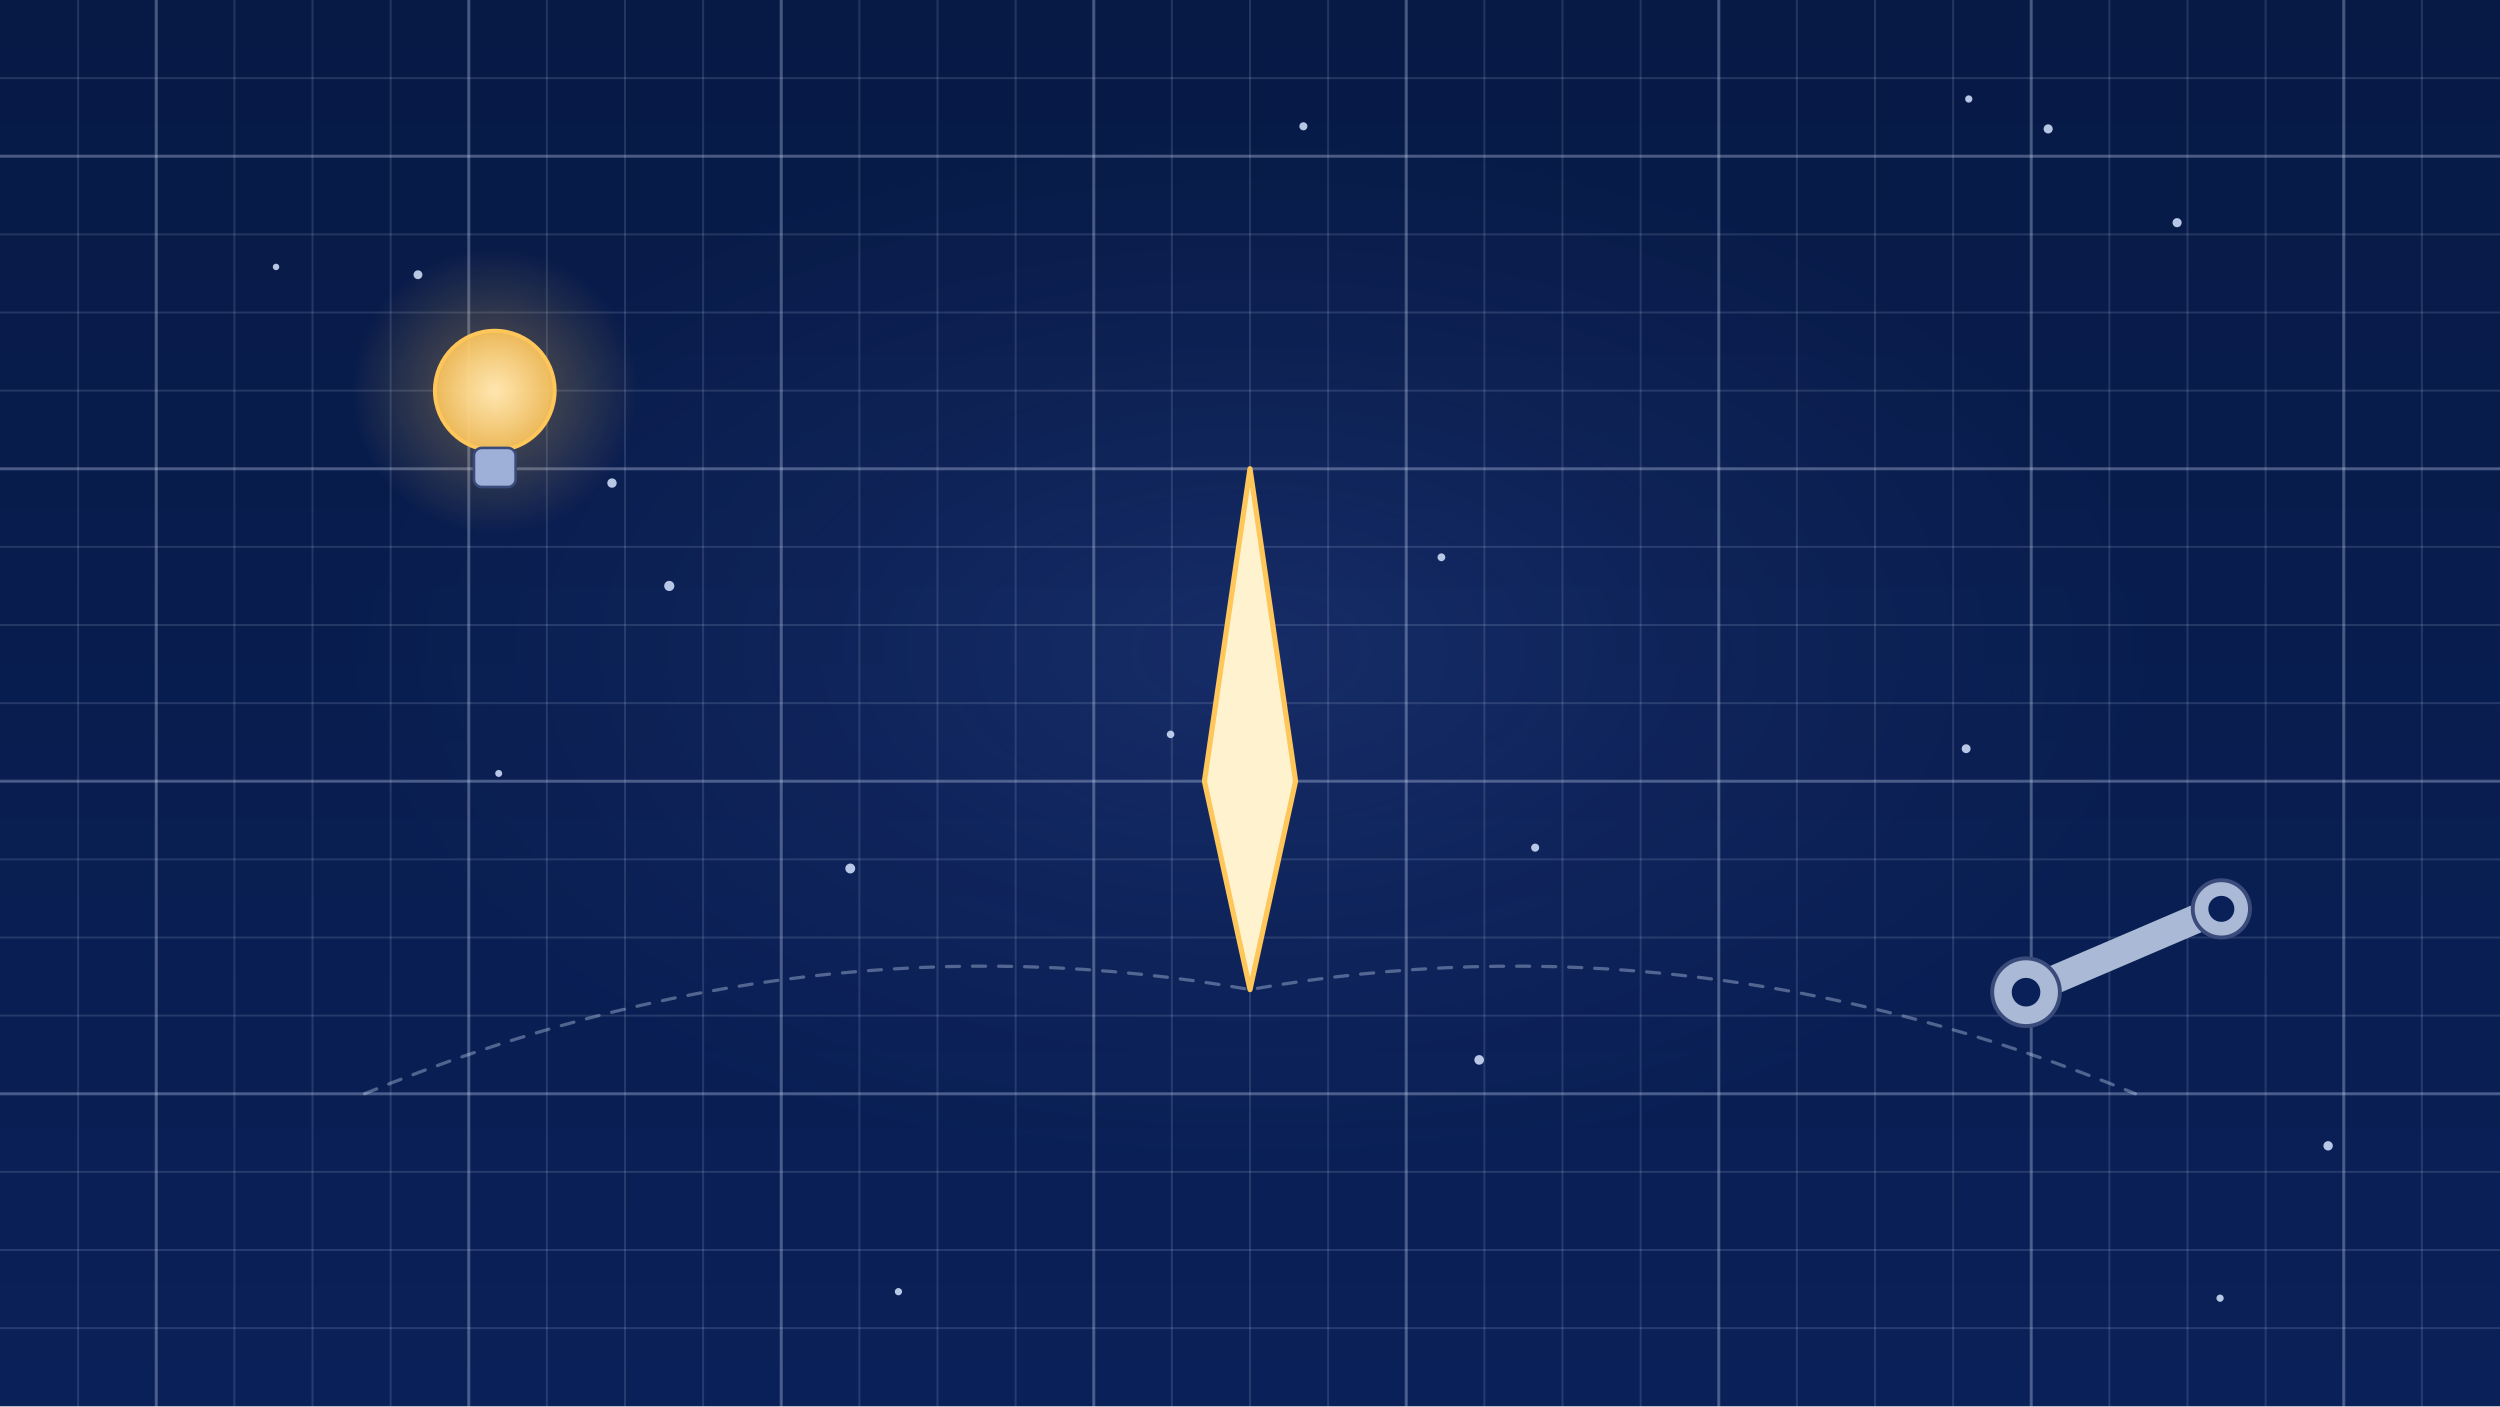
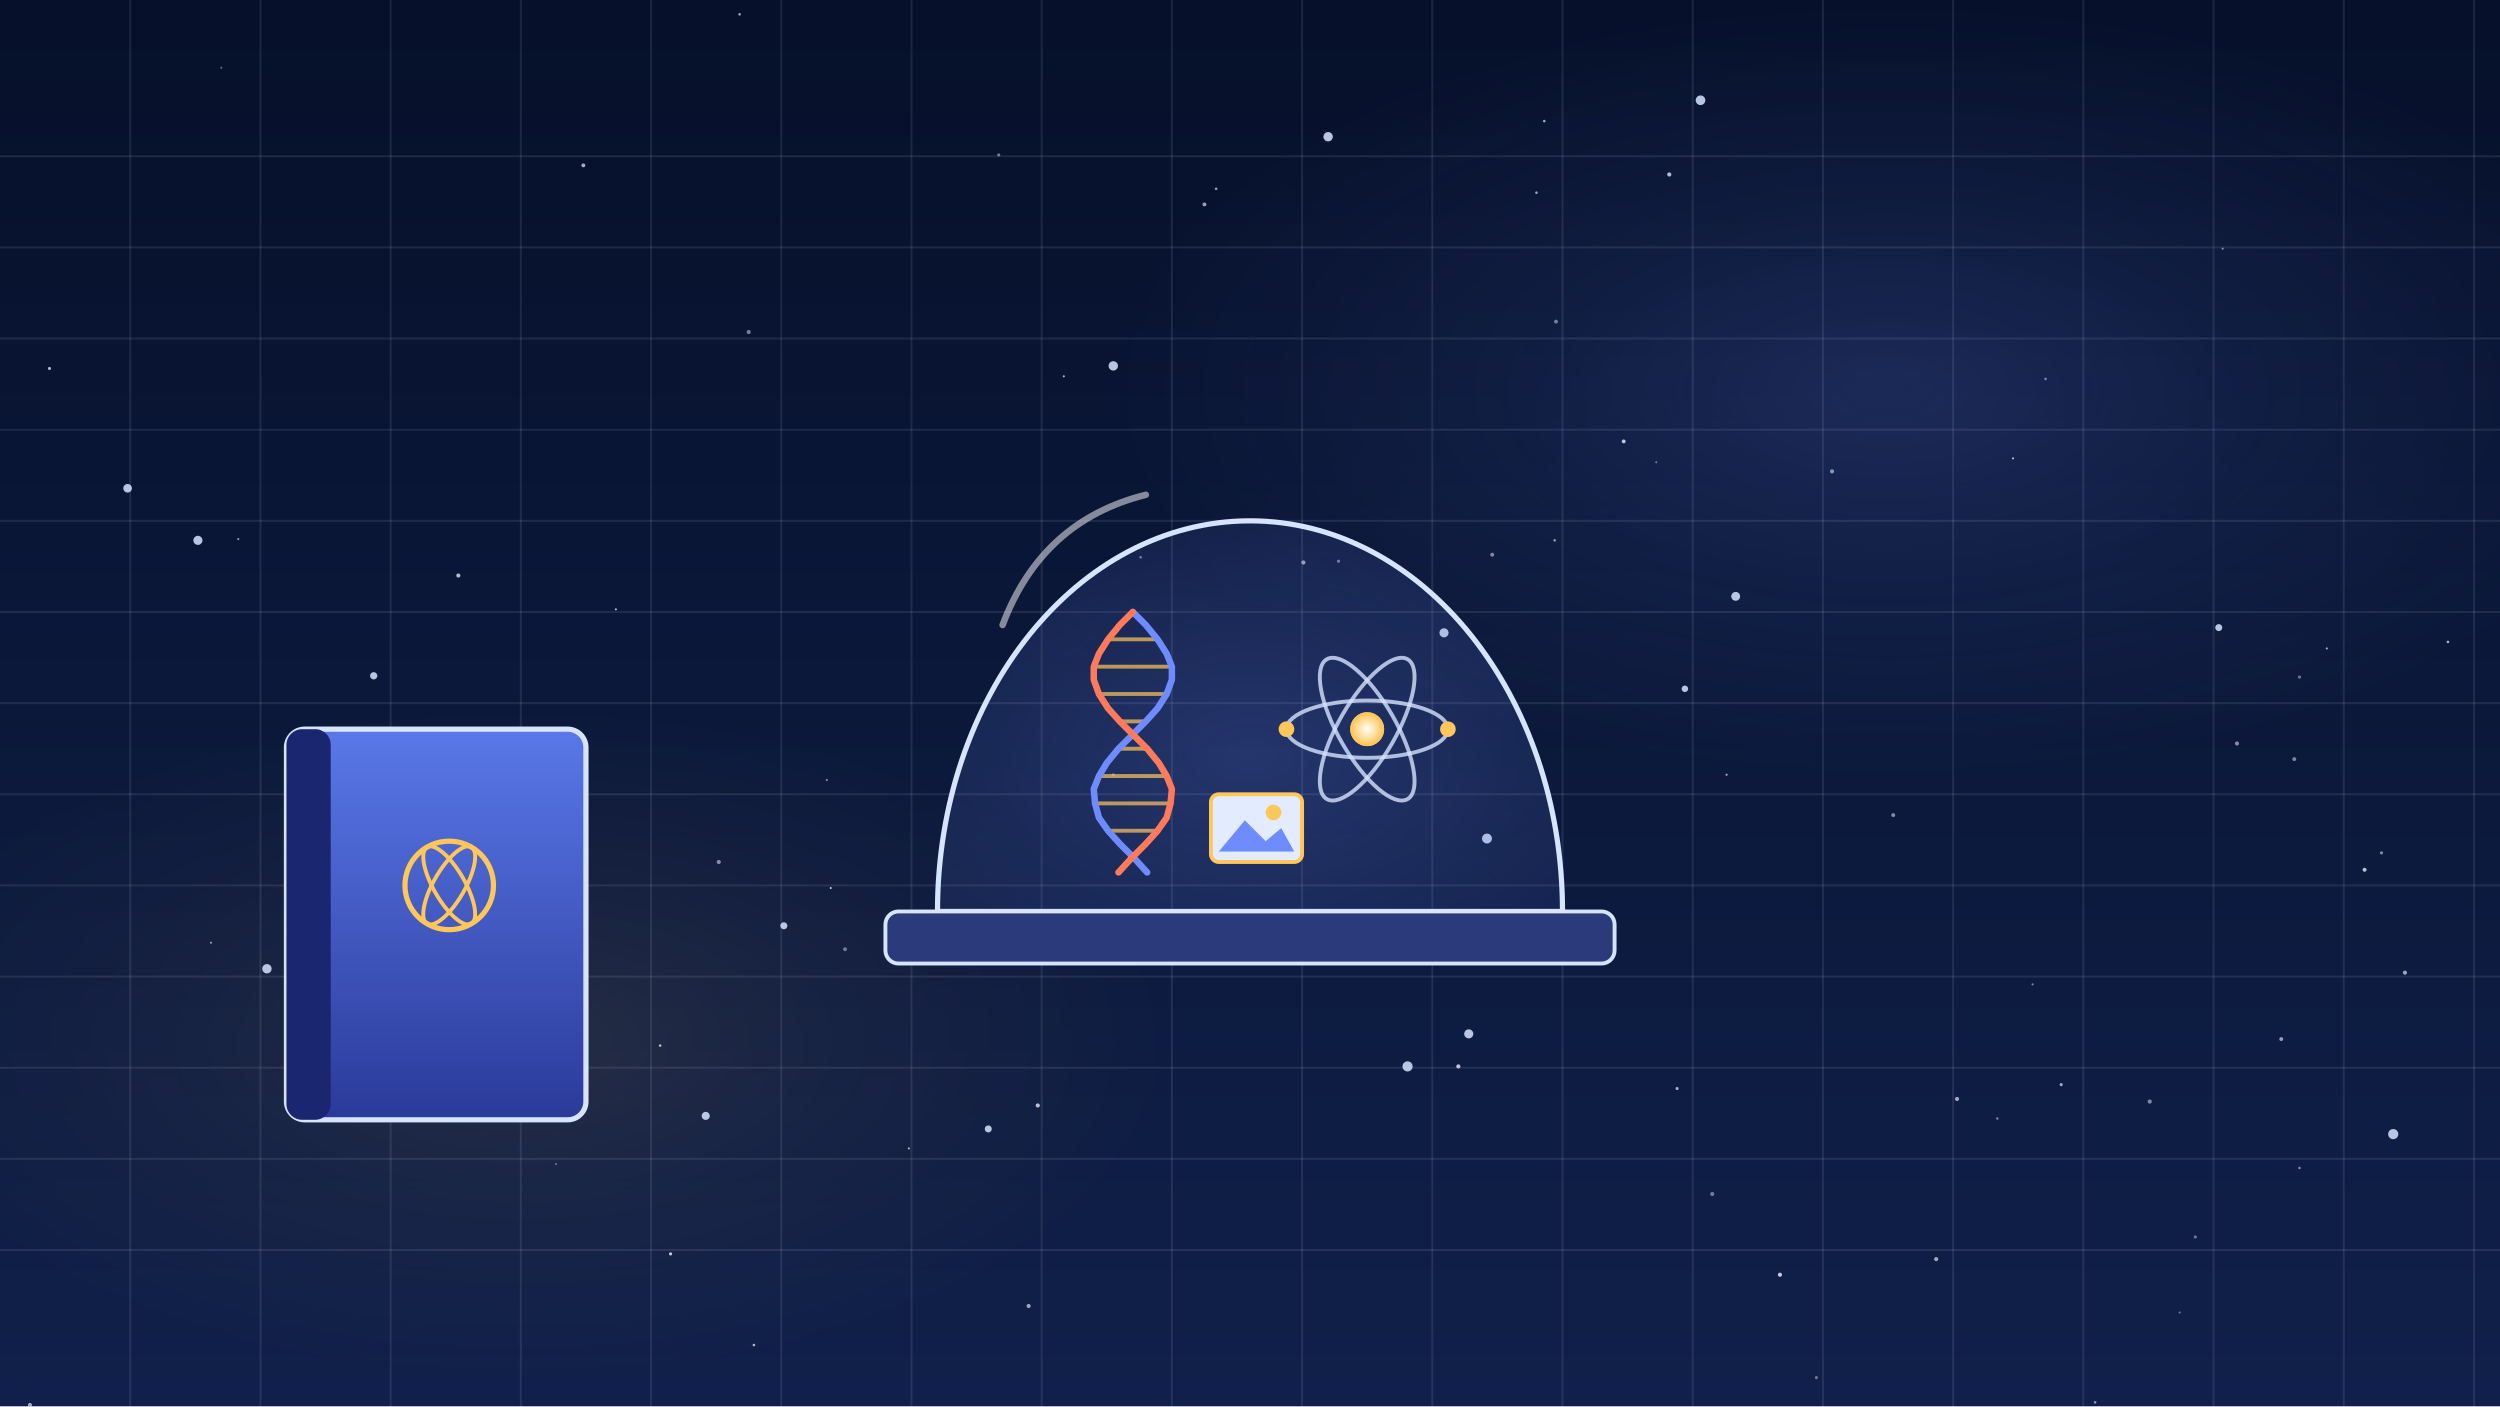
<svg xmlns="http://www.w3.org/2000/svg" viewBox="0 0 1920 1080" width="1920" height="1080">
  <defs>
-     <linearGradient id="u104-lg1" x1="0" y1="0" x2="0" y2="1">
-       <stop offset="0" stop-color="#071a46" stop-opacity="1" />
-       <stop offset="1" stop-color="#0a2058" stop-opacity="1" />
+     <linearGradient id="u103-lg1" x1="0" y1="0" x2="0" y2="1">
+       <stop offset="0" stop-color="#06102a" stop-opacity="1" />
+       <stop offset="1" stop-color="#10204a" stop-opacity="1" />
    </linearGradient>
-     <radialGradient id="u104-rg2" cx="0.5" cy="0.5" r="0.5">
-       <stop offset="0" stop-color="#6f8cff" stop-opacity="0.14" />
-       <stop offset="0.5" stop-color="#6f8cff" stop-opacity="0.056" />
+     <radialGradient id="u103-rg2" cx="0.5" cy="0.5" r="0.5">
+       <stop offset="0" stop-color="#6f8cff" stop-opacity="0.18" />
+       <stop offset="0.5" stop-color="#6f8cff" stop-opacity="0.072" />
      <stop offset="1" stop-color="#6f8cff" stop-opacity="0" />
    </radialGradient>
-     <radialGradient id="u104-rg3" cx="0.5" cy="0.5" r="0.5">
-       <stop offset="0" stop-color="#fff6dc" stop-opacity="1" />
-       <stop offset="0.6" stop-color="#ffc65a" stop-opacity="0.95" />
-       <stop offset="1" stop-color="#d98a1a" stop-opacity="0.9" />
-     </radialGradient>
-     <radialGradient id="u104-rg4" cx="0.5" cy="0.5" r="0.5">
-       <stop offset="0" stop-color="#fff6dc" stop-opacity="1" />
-       <stop offset="1" stop-color="#ffc65a" stop-opacity="0.9" />
-     </radialGradient>
-     <radialGradient id="u104-rg5" cx="0.5" cy="0.5" r="0.5">
-       <stop offset="0" stop-color="#ffc65a" stop-opacity="0.35" />
+     <radialGradient id="u103-rg3" cx="0.5" cy="0.5" r="0.5">
+       <stop offset="0" stop-color="#ffc65a" stop-opacity="0.1" />
+       <stop offset="0.5" stop-color="#ffc65a" stop-opacity="0.04" />
      <stop offset="1" stop-color="#ffc65a" stop-opacity="0" />
    </radialGradient>
+     <radialGradient id="u103-rg4" cx="0.5" cy="0.6" r="0.7">
+       <stop offset="0" stop-color="#6f8cff" stop-opacity="0.25" />
+       <stop offset="1" stop-color="#6f8cff" stop-opacity="0.07" />
+     </radialGradient>
+     <radialGradient id="u103-rg5" cx="0.5" cy="0.5" r="0.5">
+       <stop offset="0" stop-color="#fff" stop-opacity="1" />
+       <stop offset="1" stop-color="#ffc65a" stop-opacity="1" />
+     </radialGradient>
+     <radialGradient id="u103-rg6" cx="0.5" cy="0.5" r="0.5">
+       <stop offset="0" stop-color="#fff" stop-opacity="1" />
+       <stop offset="1" stop-color="#ffc65a" stop-opacity="1" />
+     </radialGradient>
+     <linearGradient id="u103-lg7" x1="0" y1="0" x2="0" y2="1">
+       <stop offset="0" stop-color="#5a78e8" stop-opacity="1" />
+       <stop offset="1" stop-color="#2a3a9a" stop-opacity="1" />
+     </linearGradient>
  </defs>
-   <rect x="0" y="0" width="1920" height="1080" rx="0" fill="url(#u104-lg1)" />
+   <rect x="0" y="0" width="1920" height="1080" rx="0" fill="url(#u103-lg1)" />
  <g id="nebula-haze">
-     <ellipse cx="960" cy="500" rx="700" ry="400" fill="url(#u104-rg2)" />
-   </g>
-   <g id="star-field" />
+     <ellipse cx="1450" cy="300" rx="600" ry="300" fill="url(#u103-rg2)" />
+     <ellipse cx="400" cy="800" rx="500" ry="260" fill="url(#u103-rg3)" />
+   </g>
+   <g id="star-field">
+     <circle cx="1880" cy="493" r="1.0" fill="#e6ecff" opacity="0.74" />
+     <circle cx="1752" cy="798" r="1.5" fill="#e6ecff" opacity="0.63" />
+     <circle cx="649" cy="729" r="1.5" fill="#e6ecff" opacity="0.44" />
+     <circle cx="427" cy="894" r="0.8" fill="#e6ecff" opacity="0.42" />
+     <circle cx="1847" cy="747" r="1.6" fill="#e6ecff" opacity="0.66" />
+     <circle cx="352" cy="442" r="1.6" fill="#e6ecff" opacity="0.76" />
+     <circle cx="797" cy="849" r="1.6" fill="#e6ecff" opacity="0.79" />
+     <circle cx="1186" cy="93" r="1.0" fill="#e6ecff" opacity="0.69" />
+     <circle cx="1816" cy="668" r="1.5" fill="#e6ecff" opacity="0.81" />
+     <circle cx="1367" cy="979" r="1.6" fill="#e6ecff" opacity="0.84" />
+     <circle cx="1718" cy="571" r="1.6" fill="#e6ecff" opacity="0.55" />
+     <circle cx="925" cy="157" r="1.5" fill="#e6ecff" opacity="0.66" />
+     <circle cx="1766" cy="520" r="1.2" fill="#e6ecff" opacity="0.45" />
+     <circle cx="1561" cy="756" r="0.8" fill="#e6ecff" opacity="0.55" />
+     <circle cx="1282" cy="134" r="1.6" fill="#e6ecff" opacity="0.78" />
+     <circle cx="183" cy="414" r="0.8" fill="#e6ecff" opacity="0.67" />
+     <circle cx="1146" cy="426" r="1.5" fill="#e6ecff" opacity="0.53" />
+     <circle cx="1707" cy="191" r="0.8" fill="#e6ecff" opacity="0.56" />
+     <circle cx="568" cy="11" r="1.0" fill="#e6ecff" opacity="0.68" />
+     <circle cx="1195" cy="247" r="1.5" fill="#e6ecff" opacity="0.48" />
+     <circle cx="162" cy="724" r="0.8" fill="#e6ecff" opacity="0.64" />
+     <circle cx="635" cy="599" r="0.8" fill="#e6ecff" opacity="0.56" />
+     <circle cx="1315" cy="917" r="1.6" fill="#e6ecff" opacity="0.45" />
+     <circle cx="876" cy="428" r="1.0" fill="#e6ecff" opacity="0.49" />
+     <circle cx="698" cy="882" r="0.8" fill="#e6ecff" opacity="0.75" />
+     <circle cx="1225" cy="714" r="1.5" fill="#e6ecff" opacity="0.57" />
+     <circle cx="638" cy="682" r="0.8" fill="#e6ecff" opacity="0.82" />
+     <circle cx="1194" cy="415" r="1.0" fill="#e6ecff" opacity="0.61" />
+     <circle cx="1583" cy="833" r="1.2" fill="#e6ecff" opacity="0.70" />
+     <circle cx="1762" cy="583" r="1.5" fill="#e6ecff" opacity="0.53" />
+     <circle cx="1001" cy="432" r="1.6" fill="#e6ecff" opacity="0.63" />
+     <circle cx="1534" cy="859" r="1.0" fill="#e6ecff" opacity="0.47" />
+     <circle cx="1487" cy="967" r="1.6" fill="#e6ecff" opacity="0.67" />
+     <circle cx="1674" cy="1008" r="0.8" fill="#e6ecff" opacity="0.46" />
+     <circle cx="1766" cy="897" r="1.0" fill="#e6ecff" opacity="0.52" />
+     <circle cx="886" cy="731" r="0.8" fill="#e6ecff" opacity="0.53" />
+     <circle cx="23" cy="1079" r="1.6" fill="#e6ecff" opacity="0.67" />
+     <circle cx="1180" cy="148" r="1.0" fill="#e6ecff" opacity="0.66" />
+     <circle cx="1651" cy="846" r="1.6" fill="#e6ecff" opacity="0.53" />
+     <circle cx="473" cy="468" r="0.8" fill="#e6ecff" opacity="0.80" />
+     <circle cx="1454" cy="626" r="1.5" fill="#e6ecff" opacity="0.55" />
+     <circle cx="790" cy="1003" r="1.6" fill="#e6ecff" opacity="0.66" />
+     <circle cx="1395" cy="1058" r="1.2" fill="#e6ecff" opacity="0.45" />
+     <circle cx="552" cy="662" r="1.6" fill="#e6ecff" opacity="0.54" />
+     <circle cx="1787" cy="498" r="0.8" fill="#e6ecff" opacity="0.73" />
+     <circle cx="934" cy="145" r="1.0" fill="#e6ecff" opacity="0.66" />
+     <circle cx="1829" cy="655" r="1.2" fill="#e6ecff" opacity="0.55" />
+     <circle cx="1272" cy="355" r="0.8" fill="#e6ecff" opacity="0.45" />
+     <circle cx="1247" cy="339" r="1.5" fill="#e6ecff" opacity="0.81" />
+     <circle cx="1686" cy="950" r="1.2" fill="#e6ecff" opacity="0.45" />
+     <circle cx="767" cy="119" r="1.2" fill="#e6ecff" opacity="0.48" />
+     <circle cx="1407" cy="362" r="1.6" fill="#e6ecff" opacity="0.56" />
+     <circle cx="855" cy="595" r="1.2" fill="#e6ecff" opacity="0.42" />
+     <circle cx="273" cy="811" r="1.5" fill="#e6ecff" opacity="0.41" />
+     <circle cx="515" cy="963" r="1.2" fill="#e6ecff" opacity="0.87" />
+     <circle cx="817" cy="289" r="0.8" fill="#e6ecff" opacity="0.76" />
+     <circle cx="1326" cy="595" r="0.8" fill="#e6ecff" opacity="0.74" />
+     <circle cx="1609" cy="1077" r="1.0" fill="#e6ecff" opacity="0.58" />
+     <circle cx="38" cy="283" r="1.2" fill="#e6ecff" opacity="0.76" />
+     <circle cx="1571" cy="291" r="1.0" fill="#e6ecff" opacity="0.50" />
+     <circle cx="579" cy="1033" r="1.0" fill="#e6ecff" opacity="0.75" />
+     <circle cx="1120" cy="819" r="1.6" fill="#e6ecff" opacity="0.81" />
+     <circle cx="1546" cy="352" r="0.8" fill="#e6ecff" opacity="0.79" />
+     <circle cx="575" cy="255" r="1.6" fill="#e6ecff" opacity="0.49" />
+     <circle cx="1288" cy="836" r="1.2" fill="#e6ecff" opacity="0.70" />
+     <circle cx="507" cy="803" r="1.0" fill="#e6ecff" opacity="0.76" />
+     <circle cx="448" cy="127" r="1.5" fill="#e6ecff" opacity="0.71" />
+     <circle cx="1503" cy="844" r="1.6" fill="#e6ecff" opacity="0.67" />
+     <circle cx="170" cy="52" r="0.8" fill="#e6ecff" opacity="0.41" />
+     <circle cx="1028" cy="431" r="1.2" fill="#e6ecff" opacity="0.49" />
+   </g>
  <g id="mv-glint-s1">
-     <circle cx="1788" cy="880" r="3.6" fill="#d6e4ff" opacity="0.85" />
-     <circle cx="470" cy="371" r="3.6" fill="#d6e4ff" opacity="0.85" />
-     <circle cx="1512" cy="76" r="2.8" fill="#d6e4ff" opacity="0.85" />
-     <circle cx="1672" cy="171" r="3.5" fill="#d6e4ff" opacity="0.85" />
-     <circle cx="653" cy="667" r="3.8" fill="#d6e4ff" opacity="0.85" />
-     <circle cx="1107" cy="428" r="3.0" fill="#d6e4ff" opacity="0.85" />
+     <circle cx="1838" cy="871" r="3.9" fill="#d6e4ff" opacity="0.85" />
+     <circle cx="1704" cy="482" r="2.7" fill="#d6e4ff" opacity="0.85" />
+     <circle cx="205" cy="744" r="3.6" fill="#d6e4ff" opacity="0.85" />
+     <circle cx="759" cy="867" r="2.7" fill="#d6e4ff" opacity="0.85" />
+     <circle cx="1333" cy="458" r="3.4" fill="#d6e4ff" opacity="0.85" />
+     <circle cx="1142" cy="644" r="3.8" fill="#d6e4ff" opacity="0.85" />
  </g>
  <g id="mv-glint-s2">
-     <circle cx="1179" cy="651" r="3.1" fill="#d6e4ff" opacity="0.85" />
-     <circle cx="899" cy="564" r="2.9" fill="#d6e4ff" opacity="0.85" />
-     <circle cx="383" cy="594" r="2.7" fill="#d6e4ff" opacity="0.85" />
-     <circle cx="1136" cy="814" r="3.7" fill="#d6e4ff" opacity="0.85" />
-     <circle cx="514" cy="450" r="3.9" fill="#d6e4ff" opacity="0.85" />
-     <circle cx="690" cy="992" r="2.8" fill="#d6e4ff" opacity="0.85" />
+     <circle cx="152" cy="415" r="3.5" fill="#d6e4ff" opacity="0.85" />
+     <circle cx="1109" cy="486" r="3.5" fill="#d6e4ff" opacity="0.85" />
+     <circle cx="287" cy="519" r="2.8" fill="#d6e4ff" opacity="0.85" />
+     <circle cx="855" cy="281" r="3.6" fill="#d6e4ff" opacity="0.85" />
+     <circle cx="602" cy="711" r="2.7" fill="#d6e4ff" opacity="0.85" />
+     <circle cx="1081" cy="819" r="3.9" fill="#d6e4ff" opacity="0.85" />
  </g>
  <g id="mv-glint-s3">
-     <circle cx="1573" cy="99" r="3.5" fill="#d6e4ff" opacity="0.85" />
-     <circle cx="1510" cy="575" r="3.4" fill="#d6e4ff" opacity="0.85" />
-     <circle cx="1705" cy="997" r="2.8" fill="#d6e4ff" opacity="0.85" />
-     <circle cx="1001" cy="97" r="3.1" fill="#d6e4ff" opacity="0.85" />
-     <circle cx="321" cy="211" r="3.4" fill="#d6e4ff" opacity="0.85" />
-     <circle cx="212" cy="205" r="2.5" fill="#d6e4ff" opacity="0.85" />
-   </g>
-   <g id="blueprint-paper-grid">
-     <path d="M0 60 L1920 60" fill="none" stroke="#d6e4ff" stroke-width="1.5" stroke-linecap="round" stroke-linejoin="round" opacity="0.14" />
-     <path d="M0 120 L1920 120" fill="none" stroke="#d6e4ff" stroke-width="1.5" stroke-linecap="round" stroke-linejoin="round" opacity="0.14" />
-     <path d="M0 180 L1920 180" fill="none" stroke="#d6e4ff" stroke-width="1.5" stroke-linecap="round" stroke-linejoin="round" opacity="0.14" />
-     <path d="M0 240 L1920 240" fill="none" stroke="#d6e4ff" stroke-width="1.5" stroke-linecap="round" stroke-linejoin="round" opacity="0.14" />
-     <path d="M0 300 L1920 300" fill="none" stroke="#d6e4ff" stroke-width="1.5" stroke-linecap="round" stroke-linejoin="round" opacity="0.14" />
-     <path d="M0 360 L1920 360" fill="none" stroke="#d6e4ff" stroke-width="1.5" stroke-linecap="round" stroke-linejoin="round" opacity="0.14" />
-     <path d="M0 420 L1920 420" fill="none" stroke="#d6e4ff" stroke-width="1.5" stroke-linecap="round" stroke-linejoin="round" opacity="0.14" />
-     <path d="M0 480 L1920 480" fill="none" stroke="#d6e4ff" stroke-width="1.5" stroke-linecap="round" stroke-linejoin="round" opacity="0.14" />
-     <path d="M0 540 L1920 540" fill="none" stroke="#d6e4ff" stroke-width="1.5" stroke-linecap="round" stroke-linejoin="round" opacity="0.14" />
-     <path d="M0 600 L1920 600" fill="none" stroke="#d6e4ff" stroke-width="1.5" stroke-linecap="round" stroke-linejoin="round" opacity="0.14" />
-     <path d="M0 660 L1920 660" fill="none" stroke="#d6e4ff" stroke-width="1.5" stroke-linecap="round" stroke-linejoin="round" opacity="0.14" />
-     <path d="M0 720 L1920 720" fill="none" stroke="#d6e4ff" stroke-width="1.5" stroke-linecap="round" stroke-linejoin="round" opacity="0.14" />
-     <path d="M0 780 L1920 780" fill="none" stroke="#d6e4ff" stroke-width="1.5" stroke-linecap="round" stroke-linejoin="round" opacity="0.14" />
-     <path d="M0 840 L1920 840" fill="none" stroke="#d6e4ff" stroke-width="1.5" stroke-linecap="round" stroke-linejoin="round" opacity="0.14" />
-     <path d="M0 900 L1920 900" fill="none" stroke="#d6e4ff" stroke-width="1.5" stroke-linecap="round" stroke-linejoin="round" opacity="0.14" />
-     <path d="M0 960 L1920 960" fill="none" stroke="#d6e4ff" stroke-width="1.5" stroke-linecap="round" stroke-linejoin="round" opacity="0.14" />
-     <path d="M0 1020 L1920 1020" fill="none" stroke="#d6e4ff" stroke-width="1.5" stroke-linecap="round" stroke-linejoin="round" opacity="0.14" />
-     <path d="M60 0 L60 1080" fill="none" stroke="#d6e4ff" stroke-width="1.5" stroke-linecap="round" stroke-linejoin="round" opacity="0.14" />
-     <path d="M120 0 L120 1080" fill="none" stroke="#d6e4ff" stroke-width="1.5" stroke-linecap="round" stroke-linejoin="round" opacity="0.14" />
-     <path d="M180 0 L180 1080" fill="none" stroke="#d6e4ff" stroke-width="1.5" stroke-linecap="round" stroke-linejoin="round" opacity="0.14" />
-     <path d="M240 0 L240 1080" fill="none" stroke="#d6e4ff" stroke-width="1.5" stroke-linecap="round" stroke-linejoin="round" opacity="0.14" />
-     <path d="M300 0 L300 1080" fill="none" stroke="#d6e4ff" stroke-width="1.5" stroke-linecap="round" stroke-linejoin="round" opacity="0.14" />
-     <path d="M360 0 L360 1080" fill="none" stroke="#d6e4ff" stroke-width="1.5" stroke-linecap="round" stroke-linejoin="round" opacity="0.14" />
-     <path d="M420 0 L420 1080" fill="none" stroke="#d6e4ff" stroke-width="1.5" stroke-linecap="round" stroke-linejoin="round" opacity="0.14" />
-     <path d="M480 0 L480 1080" fill="none" stroke="#d6e4ff" stroke-width="1.5" stroke-linecap="round" stroke-linejoin="round" opacity="0.14" />
-     <path d="M540 0 L540 1080" fill="none" stroke="#d6e4ff" stroke-width="1.5" stroke-linecap="round" stroke-linejoin="round" opacity="0.14" />
-     <path d="M600 0 L600 1080" fill="none" stroke="#d6e4ff" stroke-width="1.5" stroke-linecap="round" stroke-linejoin="round" opacity="0.14" />
-     <path d="M660 0 L660 1080" fill="none" stroke="#d6e4ff" stroke-width="1.5" stroke-linecap="round" stroke-linejoin="round" opacity="0.14" />
-     <path d="M720 0 L720 1080" fill="none" stroke="#d6e4ff" stroke-width="1.5" stroke-linecap="round" stroke-linejoin="round" opacity="0.14" />
-     <path d="M780 0 L780 1080" fill="none" stroke="#d6e4ff" stroke-width="1.5" stroke-linecap="round" stroke-linejoin="round" opacity="0.14" />
-     <path d="M840 0 L840 1080" fill="none" stroke="#d6e4ff" stroke-width="1.5" stroke-linecap="round" stroke-linejoin="round" opacity="0.14" />
-     <path d="M900 0 L900 1080" fill="none" stroke="#d6e4ff" stroke-width="1.5" stroke-linecap="round" stroke-linejoin="round" opacity="0.14" />
-     <path d="M960 0 L960 1080" fill="none" stroke="#d6e4ff" stroke-width="1.5" stroke-linecap="round" stroke-linejoin="round" opacity="0.14" />
-     <path d="M1020 0 L1020 1080" fill="none" stroke="#d6e4ff" stroke-width="1.5" stroke-linecap="round" stroke-linejoin="round" opacity="0.14" />
-     <path d="M1080 0 L1080 1080" fill="none" stroke="#d6e4ff" stroke-width="1.5" stroke-linecap="round" stroke-linejoin="round" opacity="0.14" />
-     <path d="M1140 0 L1140 1080" fill="none" stroke="#d6e4ff" stroke-width="1.5" stroke-linecap="round" stroke-linejoin="round" opacity="0.14" />
-     <path d="M1200 0 L1200 1080" fill="none" stroke="#d6e4ff" stroke-width="1.5" stroke-linecap="round" stroke-linejoin="round" opacity="0.14" />
-     <path d="M1260 0 L1260 1080" fill="none" stroke="#d6e4ff" stroke-width="1.5" stroke-linecap="round" stroke-linejoin="round" opacity="0.14" />
-     <path d="M1320 0 L1320 1080" fill="none" stroke="#d6e4ff" stroke-width="1.5" stroke-linecap="round" stroke-linejoin="round" opacity="0.14" />
-     <path d="M1380 0 L1380 1080" fill="none" stroke="#d6e4ff" stroke-width="1.5" stroke-linecap="round" stroke-linejoin="round" opacity="0.14" />
-     <path d="M1440 0 L1440 1080" fill="none" stroke="#d6e4ff" stroke-width="1.5" stroke-linecap="round" stroke-linejoin="round" opacity="0.14" />
-     <path d="M1500 0 L1500 1080" fill="none" stroke="#d6e4ff" stroke-width="1.5" stroke-linecap="round" stroke-linejoin="round" opacity="0.14" />
-     <path d="M1560 0 L1560 1080" fill="none" stroke="#d6e4ff" stroke-width="1.5" stroke-linecap="round" stroke-linejoin="round" opacity="0.14" />
-     <path d="M1620 0 L1620 1080" fill="none" stroke="#d6e4ff" stroke-width="1.5" stroke-linecap="round" stroke-linejoin="round" opacity="0.14" />
-     <path d="M1680 0 L1680 1080" fill="none" stroke="#d6e4ff" stroke-width="1.5" stroke-linecap="round" stroke-linejoin="round" opacity="0.14" />
-     <path d="M1740 0 L1740 1080" fill="none" stroke="#d6e4ff" stroke-width="1.5" stroke-linecap="round" stroke-linejoin="round" opacity="0.14" />
-     <path d="M1800 0 L1800 1080" fill="none" stroke="#d6e4ff" stroke-width="1.5" stroke-linecap="round" stroke-linejoin="round" opacity="0.14" />
-     <path d="M1860 0 L1860 1080" fill="none" stroke="#d6e4ff" stroke-width="1.5" stroke-linecap="round" stroke-linejoin="round" opacity="0.14" />
-     <path d="M0 120 L1920 120" fill="none" stroke="#d6e4ff" stroke-width="2.5" stroke-linecap="round" stroke-linejoin="round" opacity="0.22" />
-     <path d="M0 360 L1920 360" fill="none" stroke="#d6e4ff" stroke-width="2.5" stroke-linecap="round" stroke-linejoin="round" opacity="0.22" />
-     <path d="M0 600 L1920 600" fill="none" stroke="#d6e4ff" stroke-width="2.5" stroke-linecap="round" stroke-linejoin="round" opacity="0.22" />
-     <path d="M0 840 L1920 840" fill="none" stroke="#d6e4ff" stroke-width="2.5" stroke-linecap="round" stroke-linejoin="round" opacity="0.22" />
-     <path d="M120 0 L120 1080" fill="none" stroke="#d6e4ff" stroke-width="2.5" stroke-linecap="round" stroke-linejoin="round" opacity="0.22" />
-     <path d="M360 0 L360 1080" fill="none" stroke="#d6e4ff" stroke-width="2.5" stroke-linecap="round" stroke-linejoin="round" opacity="0.22" />
-     <path d="M600 0 L600 1080" fill="none" stroke="#d6e4ff" stroke-width="2.5" stroke-linecap="round" stroke-linejoin="round" opacity="0.22" />
-     <path d="M840 0 L840 1080" fill="none" stroke="#d6e4ff" stroke-width="2.5" stroke-linecap="round" stroke-linejoin="round" opacity="0.22" />
-     <path d="M1080 0 L1080 1080" fill="none" stroke="#d6e4ff" stroke-width="2.5" stroke-linecap="round" stroke-linejoin="round" opacity="0.22" />
-     <path d="M1320 0 L1320 1080" fill="none" stroke="#d6e4ff" stroke-width="2.5" stroke-linecap="round" stroke-linejoin="round" opacity="0.22" />
-     <path d="M1560 0 L1560 1080" fill="none" stroke="#d6e4ff" stroke-width="2.5" stroke-linecap="round" stroke-linejoin="round" opacity="0.22" />
-     <path d="M1800 0 L1800 1080" fill="none" stroke="#d6e4ff" stroke-width="2.5" stroke-linecap="round" stroke-linejoin="round" opacity="0.22" />
-   </g>
-   <path d="M280 840 Q620 700 960 760 Q1300 700 1640 840" fill="none" stroke="#d6e4ff" stroke-width="2.5" stroke-linecap="round" stroke-linejoin="round" opacity="0.35" stroke-dasharray="10 10" />
-   <g id="mv-morph-singularity-spike" data-dur="2.2" data-delay=".5">
-     <path d="M960 360 L995 600 L960 760 L925 600 Z" fill="#fff2cf" stroke="#ffc65a" stroke-width="4" stroke-linecap="round" stroke-linejoin="round" />
-     <path d="M960 400 C1070 400 1090 500 1080 560 C1070 640 1010 690 960 690 C900 690 850 640 840 560 C830 500 850 400 960 400 Z" fill="url(#u104-rg3)" stroke="#ffc65a" stroke-width="4" stroke-linecap="round" stroke-linejoin="round" opacity="0" />
-   </g>
-   <g id="mv-lamp-theory-bulb">
-     <circle cx="380" cy="300" r="46" fill="url(#u104-rg4)" stroke="#ffc65a" stroke-width="3" />
-     <circle cx="380" cy="300" r="110" fill="url(#u104-rg5)" />
-     <rect x="364" y="344" width="32" height="30" rx="6" fill="#9fb0d8" stroke="#3a4a7a" stroke-width="2" />
-   </g>
-   <g id="mv-coast-wrench-tool" data-v="360" data-friction=".15">
-     <path d="M1560 760 L1700 700" fill="none" stroke="#aab9d6" stroke-width="22" stroke-linecap="round" stroke-linejoin="round" />
-     <circle cx="1556" cy="762" r="26" fill="#aab9d6" stroke="#3a4a7a" stroke-width="3" />
-     <circle cx="1556" cy="762" r="11" fill="#0a2058" />
-     <circle cx="1706" cy="698" r="22" fill="#aab9d6" stroke="#3a4a7a" stroke-width="3" />
-     <circle cx="1706" cy="698" r="10" fill="#0a2058" />
-   </g>
+     <circle cx="1306" cy="77" r="3.7" fill="#d6e4ff" opacity="0.85" />
+     <circle cx="1294" cy="529" r="2.5" fill="#d6e4ff" opacity="0.85" />
+     <circle cx="1020" cy="105" r="3.6" fill="#d6e4ff" opacity="0.85" />
+     <circle cx="1128" cy="794" r="3.5" fill="#d6e4ff" opacity="0.85" />
+     <circle cx="98" cy="375" r="3.3" fill="#d6e4ff" opacity="0.85" />
+     <circle cx="542" cy="857" r="3.1" fill="#d6e4ff" opacity="0.85" />
+   </g>
+   <g id="grid-board-wall">
+     <path d="M0 120 L1920 120" fill="none" stroke="#e6ecff" stroke-width="1.5" stroke-linecap="round" stroke-linejoin="round" opacity="0.1" />
+     <path d="M0 190 L1920 190" fill="none" stroke="#e6ecff" stroke-width="1.5" stroke-linecap="round" stroke-linejoin="round" opacity="0.1" />
+     <path d="M0 260 L1920 260" fill="none" stroke="#e6ecff" stroke-width="1.5" stroke-linecap="round" stroke-linejoin="round" opacity="0.1" />
+     <path d="M0 330 L1920 330" fill="none" stroke="#e6ecff" stroke-width="1.5" stroke-linecap="round" stroke-linejoin="round" opacity="0.1" />
+     <path d="M0 400 L1920 400" fill="none" stroke="#e6ecff" stroke-width="1.5" stroke-linecap="round" stroke-linejoin="round" opacity="0.1" />
+     <path d="M0 470 L1920 470" fill="none" stroke="#e6ecff" stroke-width="1.5" stroke-linecap="round" stroke-linejoin="round" opacity="0.1" />
+     <path d="M0 540 L1920 540" fill="none" stroke="#e6ecff" stroke-width="1.5" stroke-linecap="round" stroke-linejoin="round" opacity="0.1" />
+     <path d="M0 610 L1920 610" fill="none" stroke="#e6ecff" stroke-width="1.5" stroke-linecap="round" stroke-linejoin="round" opacity="0.1" />
+     <path d="M0 680 L1920 680" fill="none" stroke="#e6ecff" stroke-width="1.5" stroke-linecap="round" stroke-linejoin="round" opacity="0.1" />
+     <path d="M0 750 L1920 750" fill="none" stroke="#e6ecff" stroke-width="1.5" stroke-linecap="round" stroke-linejoin="round" opacity="0.1" />
+     <path d="M0 820 L1920 820" fill="none" stroke="#e6ecff" stroke-width="1.5" stroke-linecap="round" stroke-linejoin="round" opacity="0.1" />
+     <path d="M0 890 L1920 890" fill="none" stroke="#e6ecff" stroke-width="1.5" stroke-linecap="round" stroke-linejoin="round" opacity="0.1" />
+     <path d="M0 960 L1920 960" fill="none" stroke="#e6ecff" stroke-width="1.5" stroke-linecap="round" stroke-linejoin="round" opacity="0.1" />
+     <path d="M100 0 L100 1080" fill="none" stroke="#e6ecff" stroke-width="1.5" stroke-linecap="round" stroke-linejoin="round" opacity="0.1" />
+     <path d="M200 0 L200 1080" fill="none" stroke="#e6ecff" stroke-width="1.5" stroke-linecap="round" stroke-linejoin="round" opacity="0.1" />
+     <path d="M300 0 L300 1080" fill="none" stroke="#e6ecff" stroke-width="1.5" stroke-linecap="round" stroke-linejoin="round" opacity="0.1" />
+     <path d="M400 0 L400 1080" fill="none" stroke="#e6ecff" stroke-width="1.5" stroke-linecap="round" stroke-linejoin="round" opacity="0.1" />
+     <path d="M500 0 L500 1080" fill="none" stroke="#e6ecff" stroke-width="1.5" stroke-linecap="round" stroke-linejoin="round" opacity="0.1" />
+     <path d="M600 0 L600 1080" fill="none" stroke="#e6ecff" stroke-width="1.5" stroke-linecap="round" stroke-linejoin="round" opacity="0.1" />
+     <path d="M700 0 L700 1080" fill="none" stroke="#e6ecff" stroke-width="1.5" stroke-linecap="round" stroke-linejoin="round" opacity="0.1" />
+     <path d="M800 0 L800 1080" fill="none" stroke="#e6ecff" stroke-width="1.5" stroke-linecap="round" stroke-linejoin="round" opacity="0.1" />
+     <path d="M900 0 L900 1080" fill="none" stroke="#e6ecff" stroke-width="1.5" stroke-linecap="round" stroke-linejoin="round" opacity="0.1" />
+     <path d="M1000 0 L1000 1080" fill="none" stroke="#e6ecff" stroke-width="1.5" stroke-linecap="round" stroke-linejoin="round" opacity="0.1" />
+     <path d="M1100 0 L1100 1080" fill="none" stroke="#e6ecff" stroke-width="1.5" stroke-linecap="round" stroke-linejoin="round" opacity="0.1" />
+     <path d="M1200 0 L1200 1080" fill="none" stroke="#e6ecff" stroke-width="1.5" stroke-linecap="round" stroke-linejoin="round" opacity="0.1" />
+     <path d="M1300 0 L1300 1080" fill="none" stroke="#e6ecff" stroke-width="1.5" stroke-linecap="round" stroke-linejoin="round" opacity="0.1" />
+     <path d="M1400 0 L1400 1080" fill="none" stroke="#e6ecff" stroke-width="1.5" stroke-linecap="round" stroke-linejoin="round" opacity="0.1" />
+     <path d="M1500 0 L1500 1080" fill="none" stroke="#e6ecff" stroke-width="1.5" stroke-linecap="round" stroke-linejoin="round" opacity="0.1" />
+     <path d="M1600 0 L1600 1080" fill="none" stroke="#e6ecff" stroke-width="1.5" stroke-linecap="round" stroke-linejoin="round" opacity="0.1" />
+     <path d="M1700 0 L1700 1080" fill="none" stroke="#e6ecff" stroke-width="1.5" stroke-linecap="round" stroke-linejoin="round" opacity="0.1" />
+     <path d="M1800 0 L1800 1080" fill="none" stroke="#e6ecff" stroke-width="1.5" stroke-linecap="round" stroke-linejoin="round" opacity="0.1" />
+     <path d="M1900 0 L1900 1080" fill="none" stroke="#e6ecff" stroke-width="1.5" stroke-linecap="round" stroke-linejoin="round" opacity="0.1" />
+   </g>
+   <path d="M720 700 A240 300 0 0 1 1200 700 Z" fill="url(#u103-rg4)" stroke="#d6e4ff" stroke-width="4" stroke-linecap="round" stroke-linejoin="round" />
+   <path d="M770 480 Q800 400 880 380" fill="none" stroke="#fff" stroke-width="5" stroke-linecap="round" stroke-linejoin="round" opacity="0.5" />
+   <rect x="680" y="700" width="560" height="40" rx="10" fill="#2a3a7a" stroke="#d6e4ff" stroke-width="3" />
+   <g id="mv-float-dna-helix">
+     <path d="M870 470 L870 470" fill="none" stroke="#ffc65a" stroke-width="3" stroke-linecap="round" stroke-linejoin="round" opacity="0.7" />
+     <path d="M889 491 L851 491" fill="none" stroke="#ffc65a" stroke-width="3" stroke-linecap="round" stroke-linejoin="round" opacity="0.7" />
+     <path d="M900 512 L840 512" fill="none" stroke="#ffc65a" stroke-width="3" stroke-linecap="round" stroke-linejoin="round" opacity="0.7" />
+     <path d="M896 533 L844 533" fill="none" stroke="#ffc65a" stroke-width="3" stroke-linecap="round" stroke-linejoin="round" opacity="0.7" />
+     <path d="M880 554 L860 554" fill="none" stroke="#ffc65a" stroke-width="3" stroke-linecap="round" stroke-linejoin="round" opacity="0.7" />
+     <path d="M859 575 L881 575" fill="none" stroke="#ffc65a" stroke-width="3" stroke-linecap="round" stroke-linejoin="round" opacity="0.7" />
+     <path d="M844 596 L896 596" fill="none" stroke="#ffc65a" stroke-width="3" stroke-linecap="round" stroke-linejoin="round" opacity="0.7" />
+     <path d="M841 617 L899 617" fill="none" stroke="#ffc65a" stroke-width="3" stroke-linecap="round" stroke-linejoin="round" opacity="0.7" />
+     <path d="M851 638 L889 638" fill="none" stroke="#ffc65a" stroke-width="3" stroke-linecap="round" stroke-linejoin="round" opacity="0.7" />
+     <path d="M871 659 L869 659" fill="none" stroke="#ffc65a" stroke-width="3" stroke-linecap="round" stroke-linejoin="round" opacity="0.7" />
+     <path d="M870 470 L880 480 L889 491 L896 502 L900 512 L900 522 L896 533 L889 544 L880 554 L870 564 L859 575 L850 586 L844 596 L840 606 L841 617 L844 628 L851 638 L860 648 L871 659 L881 670" fill="none" stroke="#6f8cff" stroke-width="5" stroke-linecap="round" stroke-linejoin="round" />
+     <path d="M870 470 L860 480 L851 491 L844 502 L840 512 L840 522 L844 533 L851 544 L860 554 L870 564 L881 575 L890 586 L896 596 L900 606 L899 617 L896 628 L889 638 L880 648 L869 659 L859 670" fill="none" stroke="#ff7a5a" stroke-width="5" stroke-linecap="round" stroke-linejoin="round" />
+   </g>
+   <g id="mv-rotor-atom-orbit" data-pivot="1050 560" data-per="14" data-dir="1">
+     <ellipse cx="1050" cy="560" rx="62" ry="22" fill="none" stroke="#d6e4ff" stroke-width="3" opacity=".8" transform="rotate(0 1050 560)" />
+     <ellipse cx="1050" cy="560" rx="62" ry="22" fill="none" stroke="#d6e4ff" stroke-width="3" opacity=".8" transform="rotate(60 1050 560)" />
+     <ellipse cx="1050" cy="560" rx="62" ry="22" fill="none" stroke="#d6e4ff" stroke-width="3" opacity=".8" transform="rotate(120 1050 560)" />
+     <circle cx="1112" cy="560" r="6" fill="#ffc65a" />
+     <circle cx="988" cy="560" r="6" fill="#ffc65a" />
+     <circle cx="1050" cy="560" r="12" fill="url(#u103-rg5)" stroke="#ffc65a" stroke-width="2" />
+   </g>
+   <circle cx="1050" cy="560" r="12" fill="url(#u103-rg6)" stroke="#ffc65a" stroke-width="2" />
+   <g id="photo-memory-icon">
+     <rect x="930" y="610" width="70" height="52" rx="6" fill="#e3ebff" stroke="#ffc65a" stroke-width="3" />
+     <path d="M936 654 L956 630 L972 646 L984 636 L994 654 Z" fill="#6f8cff" />
+     <circle cx="978" cy="624" r="6" fill="#ffc65a" />
+   </g>
+   <rect x="220" y="560" width="230" height="300" rx="14" fill="url(#u103-lg7)" stroke="#d6e4ff" stroke-width="4" />
+   <rect x="220" y="560" width="34" height="300" rx="12" fill="#1b2670" />
+   <circle cx="345" cy="680" r="34" fill="none" stroke="#ffc65a" stroke-width="4" />
+   <ellipse cx="345" cy="680" rx="34" ry="12" fill="none" stroke="#ffc65a" stroke-width="3" transform="rotate(60 345 680)" />
+   <ellipse cx="345" cy="680" rx="34" ry="12" fill="none" stroke="#ffc65a" stroke-width="3" transform="rotate(-60 345 680)" />
</svg>
